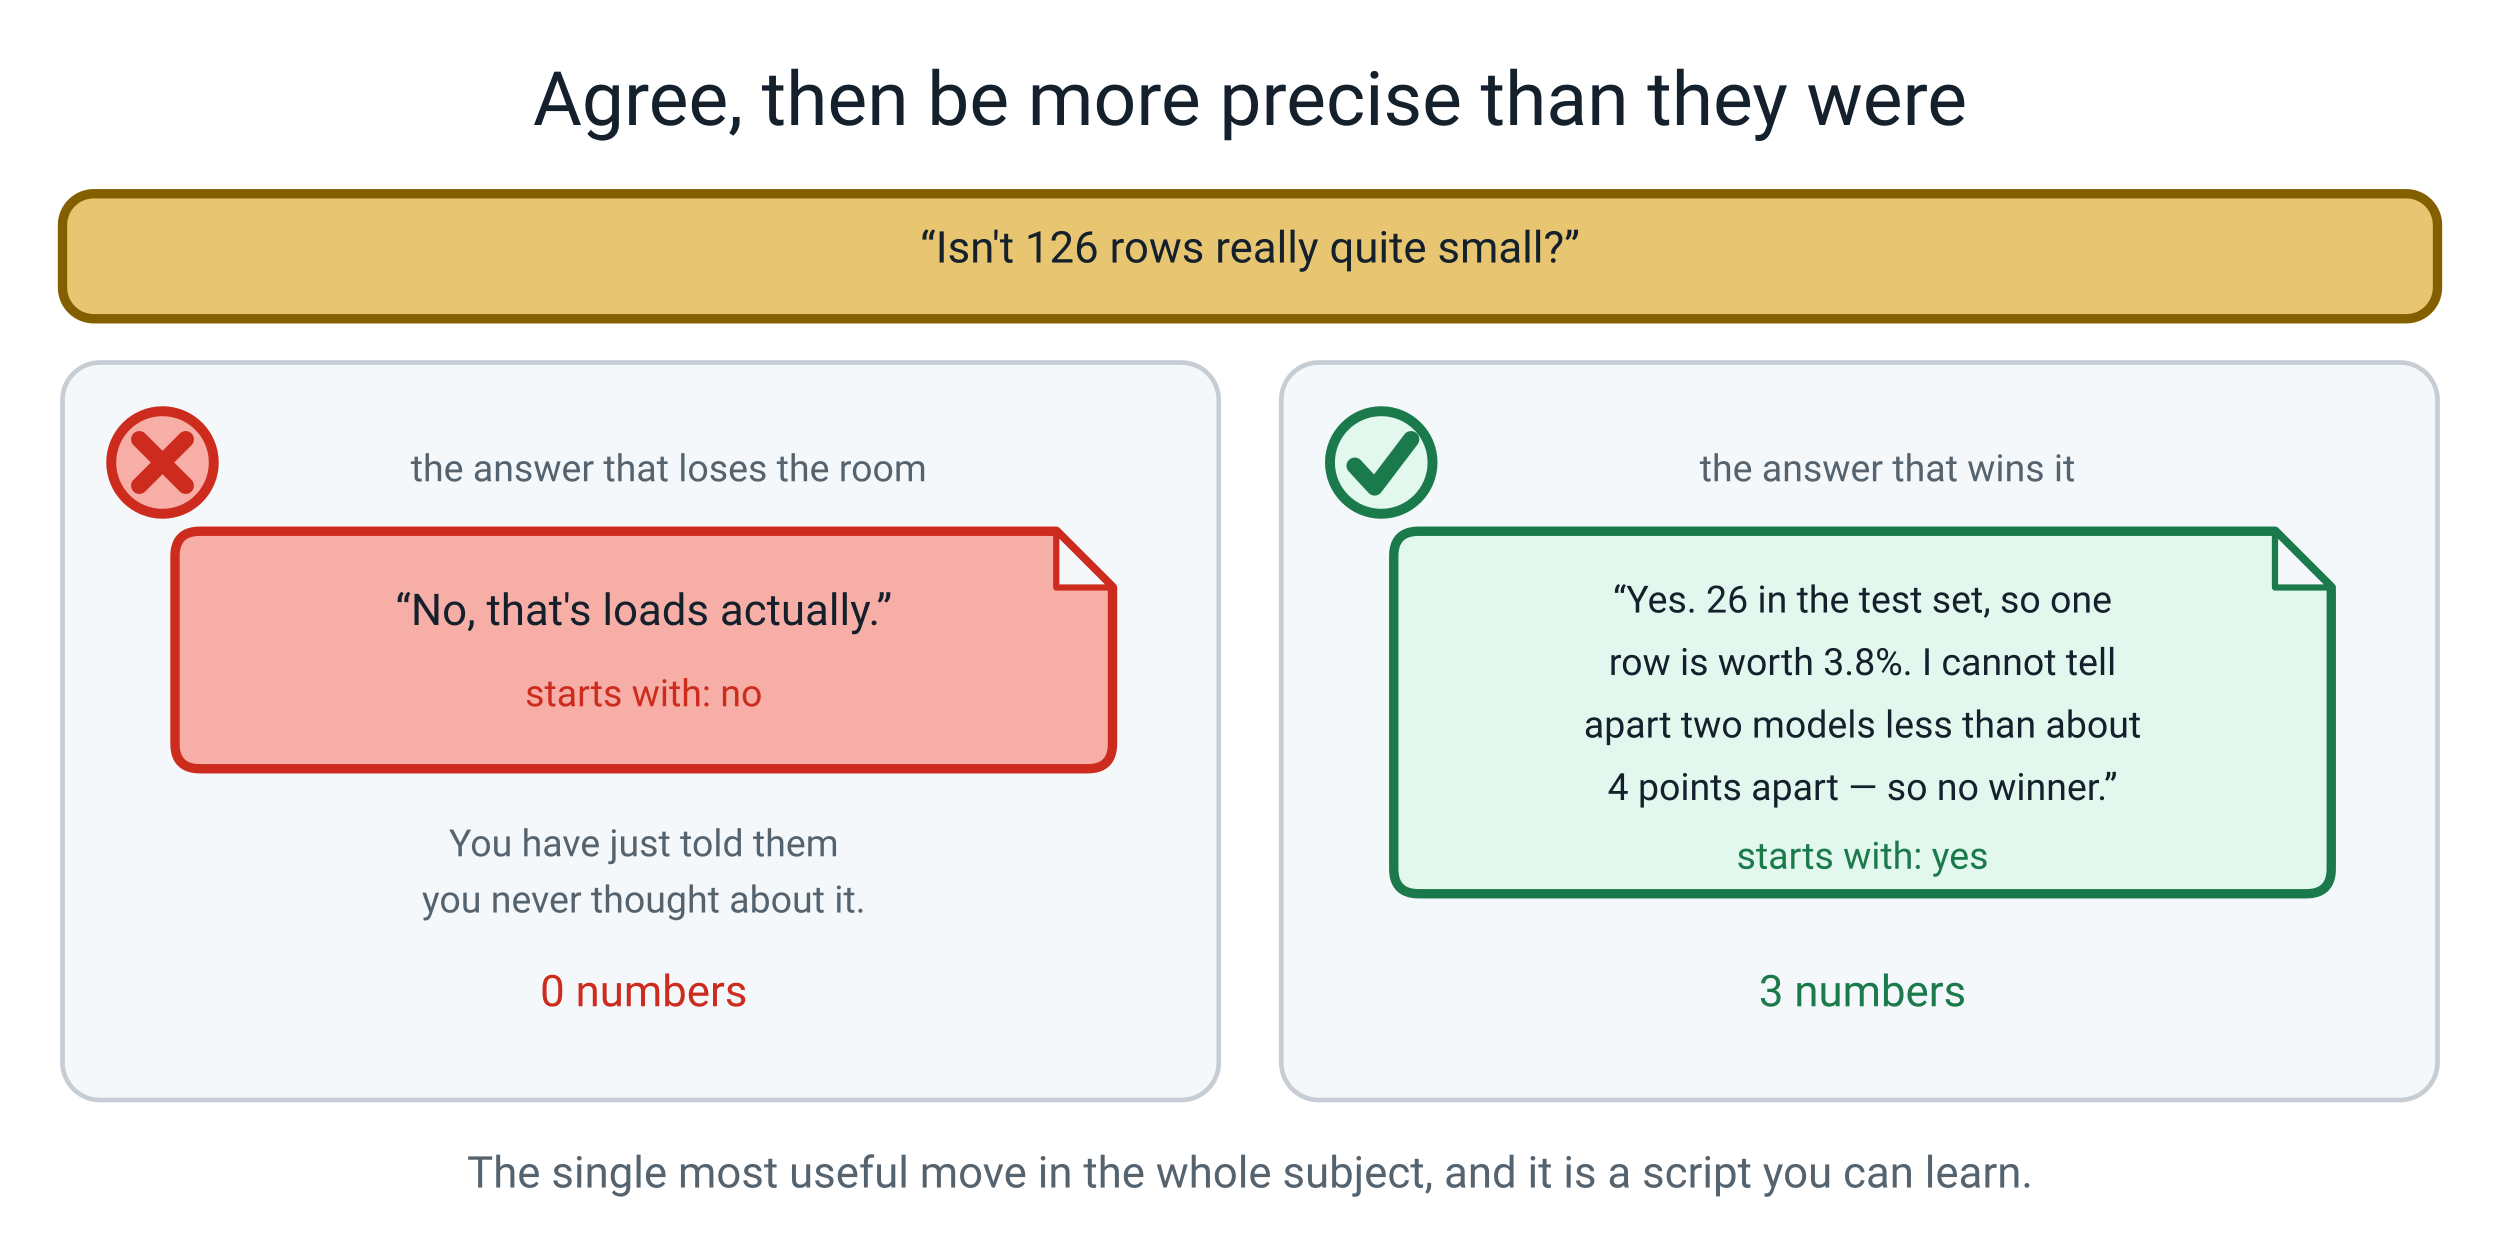
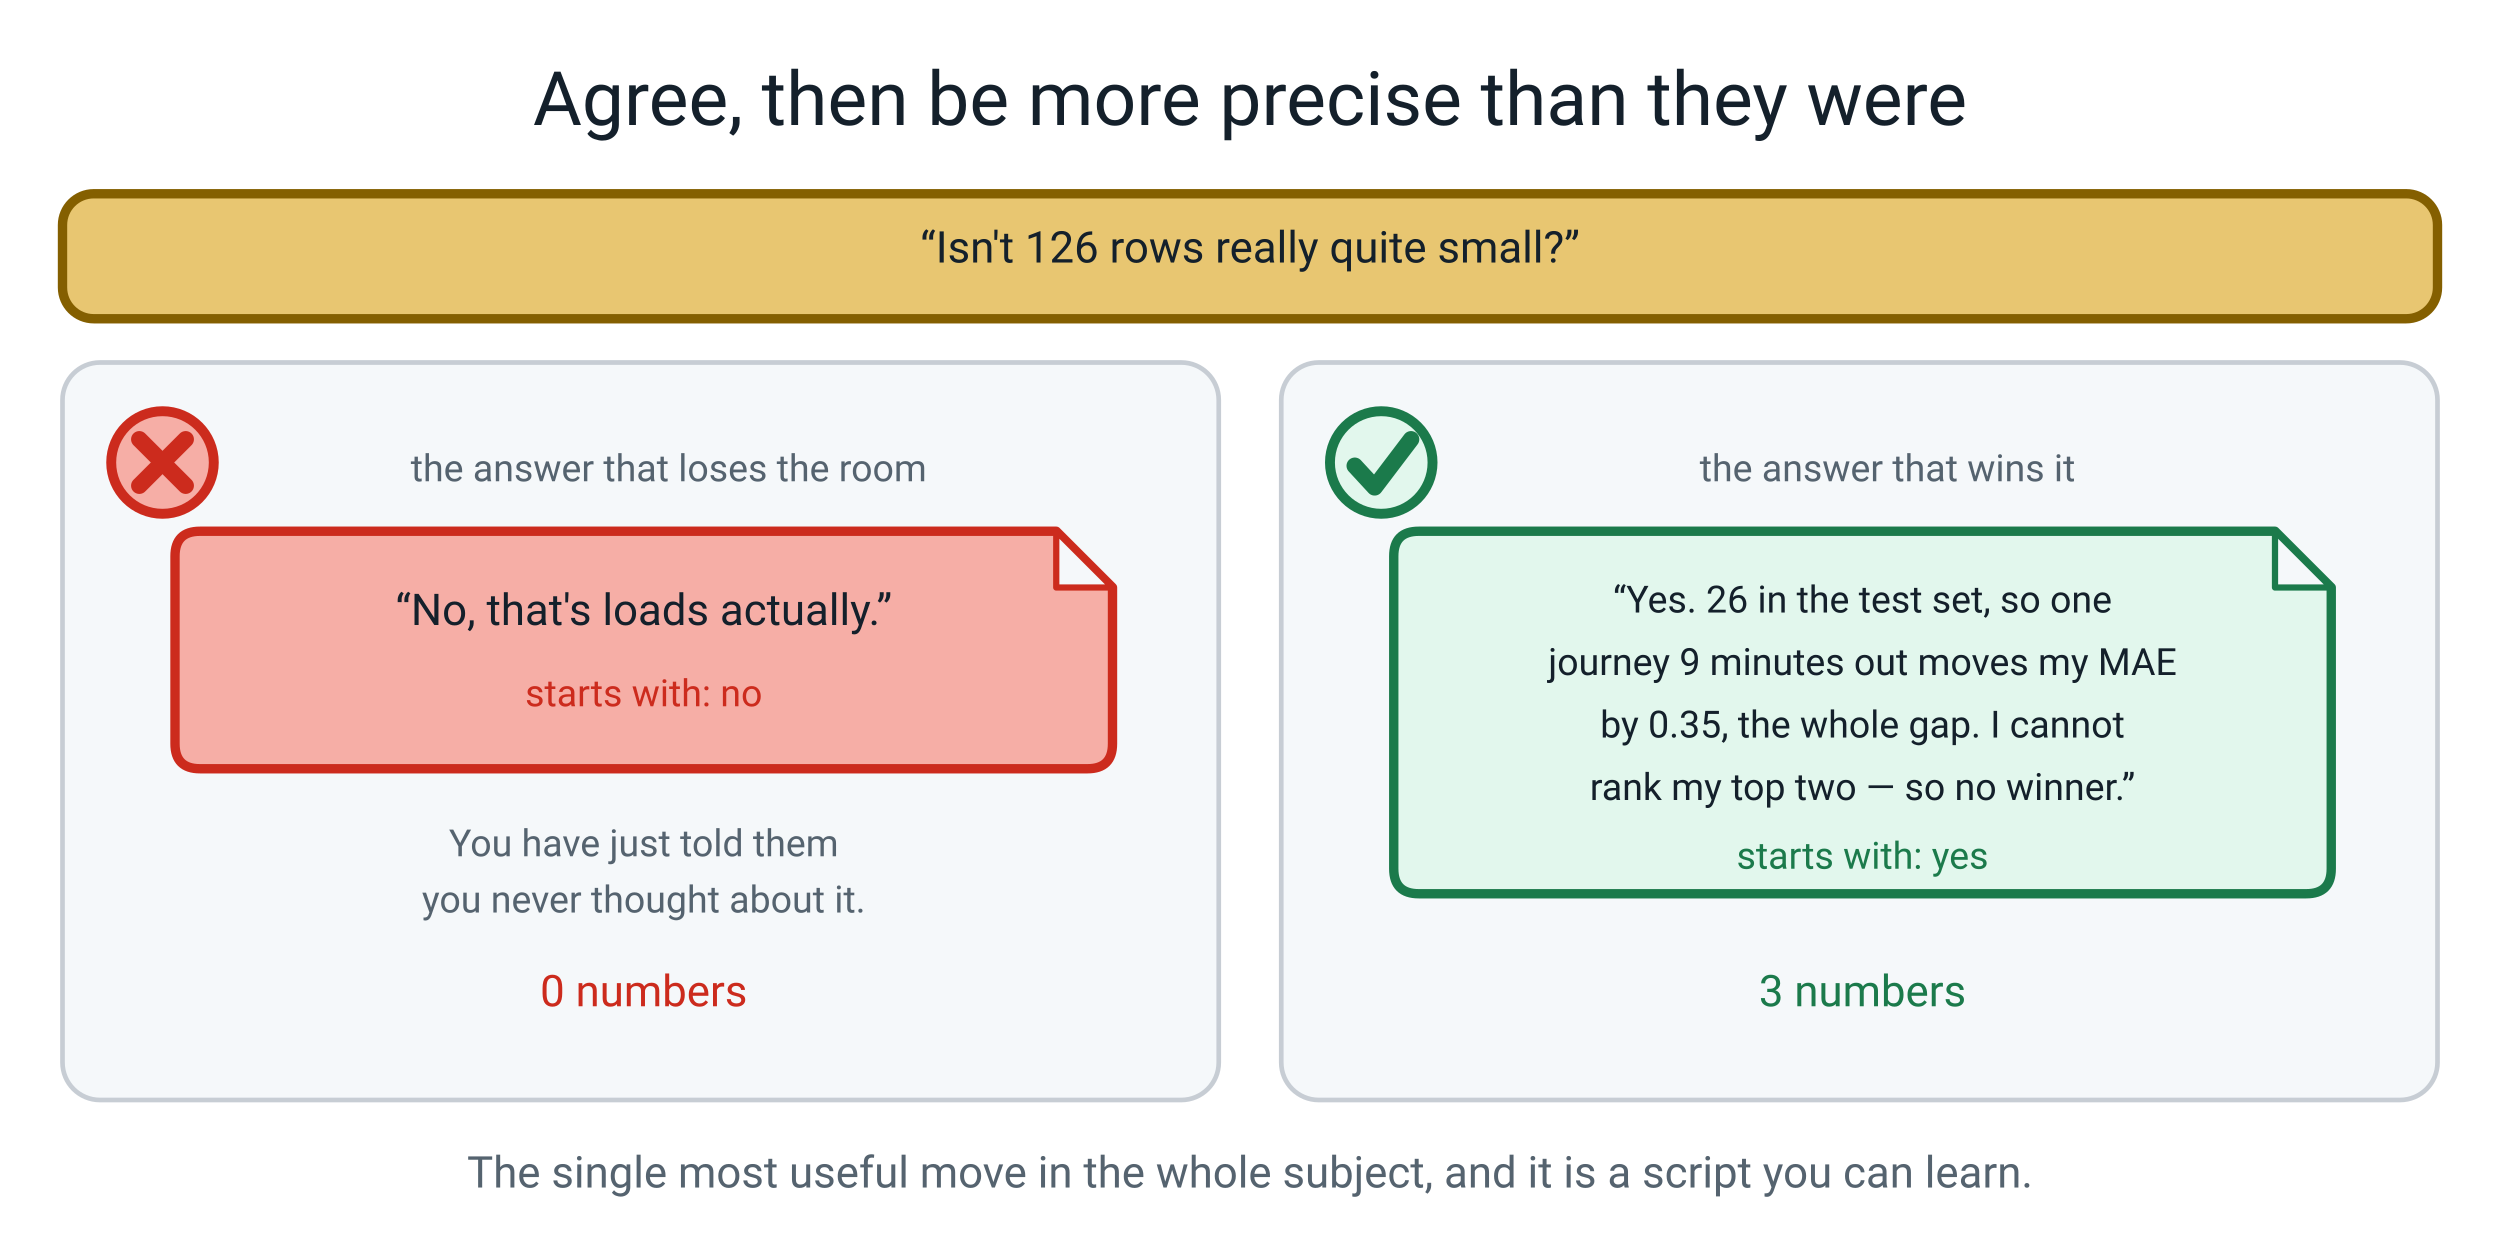
<svg xmlns="http://www.w3.org/2000/svg" viewBox="0 0 800 400" role="img">
  <text x="400" y="40" font-family="ui-sans-serif, system-ui, -apple-system, 'Segoe UI', Roboto, sans-serif" font-size="24" fill="#14202B" text-anchor="middle">Agree, then be more precise than they were</text>
  <rect x="20" y="62" width="760" height="40" rx="10" fill="#E8C671" stroke="#845F00" stroke-width="3" stroke-linejoin="round" />
  <text x="400" y="84" font-family="ui-sans-serif, system-ui, -apple-system, 'Segoe UI', Roboto, sans-serif" font-size="14" fill="#14202B" text-anchor="middle">“Isn't 126 rows really quite small?”</text>
  <rect x="20" y="116" width="370" height="236" rx="12" fill="#F5F8FA" stroke="#C7CDD4" stroke-width="1.5" stroke-linejoin="round" />
  <g transform="translate(34,130) scale(0.5294)">
    <circle cx="34" cy="34" r="31" fill="#F6AEA6" stroke="#CC2B1D" stroke-width="6" />
    <line x1="20" y1="20" x2="48" y2="48" stroke="#CC2B1D" stroke-width="10" stroke-linecap="round" />
    <line x1="48" y1="20" x2="20" y2="48" stroke="#CC2B1D" stroke-width="10" stroke-linecap="round" />
  </g>
  <text x="214" y="154" font-family="ui-sans-serif, system-ui, -apple-system, 'Segoe UI', Roboto, sans-serif" font-size="12" fill="#55636F" text-anchor="middle">the answer that loses the room</text>
  <path d="M56 178 q0 -8 8 -8 H338 L356 188 V238 q0 8 -8 8 H64 q-8 0 -8 -8 Z" fill="#F6AEA6" stroke="#CC2B1D" stroke-width="3" stroke-linejoin="round" />
  <path d="M338 170 V188 H356 Z" fill="#F5F8FA" stroke="#CC2B1D" stroke-width="2" stroke-linejoin="round" />
  <text x="206" y="200" font-family="ui-sans-serif, system-ui, -apple-system, 'Segoe UI', Roboto, sans-serif" font-size="14" fill="#14202B" text-anchor="middle">“No, that's loads actually.”</text>
  <text x="206" y="226" font-family="ui-sans-serif, system-ui, -apple-system, 'Segoe UI', Roboto, sans-serif" font-size="12" fill="#CC2B1D" text-anchor="middle">starts with: no</text>
  <text x="206" y="274" font-family="ui-sans-serif, system-ui, -apple-system, 'Segoe UI', Roboto, sans-serif" font-size="12" fill="#55636F" text-anchor="middle">You have just told them</text>
  <text x="206" y="292" font-family="ui-sans-serif, system-ui, -apple-system, 'Segoe UI', Roboto, sans-serif" font-size="12" fill="#55636F" text-anchor="middle">you never thought about it.</text>
  <text x="206" y="322" font-family="ui-sans-serif, system-ui, -apple-system, 'Segoe UI', Roboto, sans-serif" font-size="14" fill="#CC2B1D" text-anchor="middle">0 numbers</text>
  <rect x="410" y="116" width="370" height="236" rx="12" fill="#F5F8FA" stroke="#C7CDD4" stroke-width="1.5" stroke-linejoin="round" />
  <g transform="translate(424,130) scale(0.5294)">
    <circle cx="34" cy="34" r="31" fill="#E2F7ED" stroke="#1B7A4B" stroke-width="6" />
    <polyline points="18,36 30,49 52,20" fill="none" stroke="#1B7A4B" stroke-width="10" stroke-linecap="round" stroke-linejoin="round" />
  </g>
  <text x="604" y="154" font-family="ui-sans-serif, system-ui, -apple-system, 'Segoe UI', Roboto, sans-serif" font-size="12" fill="#55636F" text-anchor="middle">the answer that wins it</text>
  <path d="M446 178 q0 -8 8 -8 H728 L746 188 V278 q0 8 -8 8 H454 q-8 0 -8 -8 Z" fill="#E2F7ED" stroke="#1B7A4B" stroke-width="3" stroke-linejoin="round" />
  <path d="M728 170 V188 H746 Z" fill="#F5F8FA" stroke="#1B7A4B" stroke-width="2" stroke-linejoin="round" />
  <text x="596" y="196" font-family="ui-sans-serif, system-ui, -apple-system, 'Segoe UI', Roboto, sans-serif" font-size="12" fill="#14202B" text-anchor="middle">“Yes. 26 in the test set, so one</text>
-   <text x="596" y="216" font-family="ui-sans-serif, system-ui, -apple-system, 'Segoe UI', Roboto, sans-serif" font-size="12" fill="#14202B" text-anchor="middle">row is worth 3.8%. I cannot tell</text>
-   <text x="596" y="236" font-family="ui-sans-serif, system-ui, -apple-system, 'Segoe UI', Roboto, sans-serif" font-size="12" fill="#14202B" text-anchor="middle">apart two models less than about</text>
-   <text x="596" y="256" font-family="ui-sans-serif, system-ui, -apple-system, 'Segoe UI', Roboto, sans-serif" font-size="12" fill="#14202B" text-anchor="middle">4 points apart — so no winner.”</text>
+   <text x="596" y="216" font-family="ui-sans-serif, system-ui, -apple-system, 'Segoe UI', Roboto, sans-serif" font-size="12" fill="#14202B" text-anchor="middle">journey 9 minutes out moves my MAE</text>
+   <text x="596" y="236" font-family="ui-sans-serif, system-ui, -apple-system, 'Segoe UI', Roboto, sans-serif" font-size="12" fill="#14202B" text-anchor="middle">by 0.35, the whole gap. I cannot</text>
+   <text x="596" y="256" font-family="ui-sans-serif, system-ui, -apple-system, 'Segoe UI', Roboto, sans-serif" font-size="12" fill="#14202B" text-anchor="middle">rank my top two — so no winner.”</text>
  <text x="596" y="278" font-family="ui-sans-serif, system-ui, -apple-system, 'Segoe UI', Roboto, sans-serif" font-size="12" fill="#1B7A4B" text-anchor="middle">starts with: yes</text>
  <text x="596" y="322" font-family="ui-sans-serif, system-ui, -apple-system, 'Segoe UI', Roboto, sans-serif" font-size="14" fill="#1B7A4B" text-anchor="middle">3 numbers</text>
  <text x="400" y="380" font-family="ui-sans-serif, system-ui, -apple-system, 'Segoe UI', Roboto, sans-serif" font-size="14" fill="#55636F" text-anchor="middle">The single most useful move in the whole subject, and it is a script you can learn.</text>
</svg>
